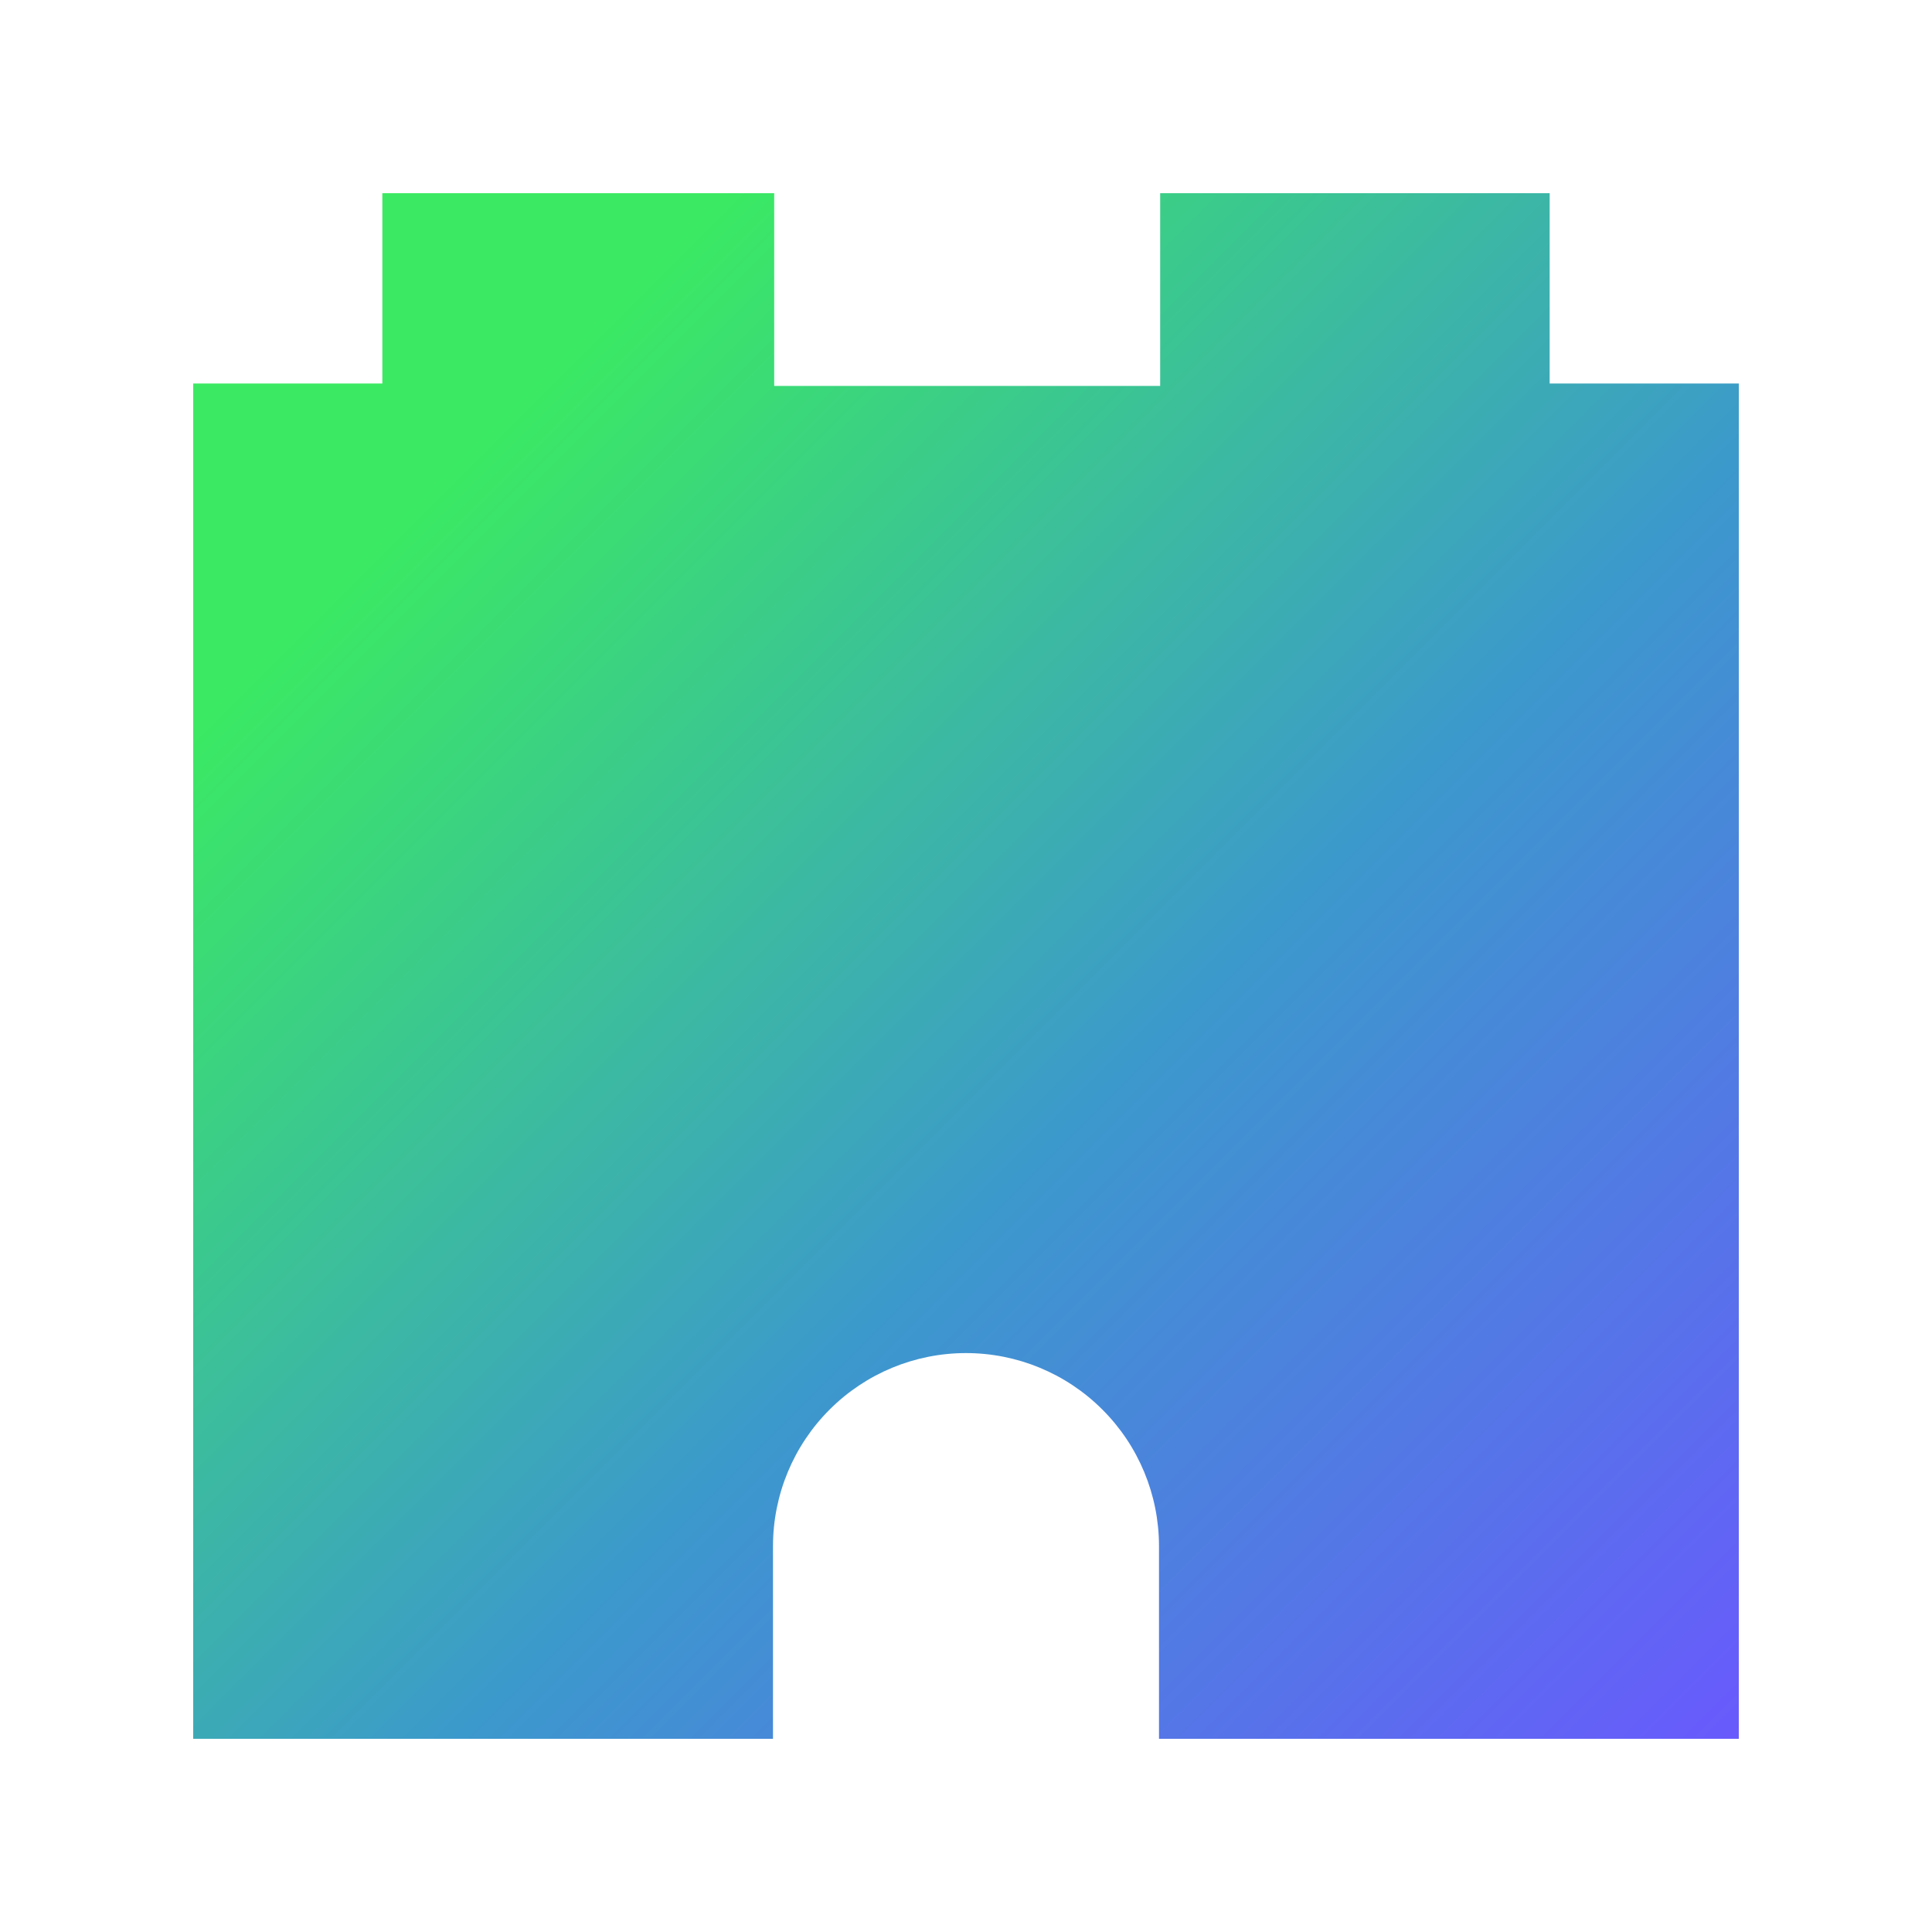
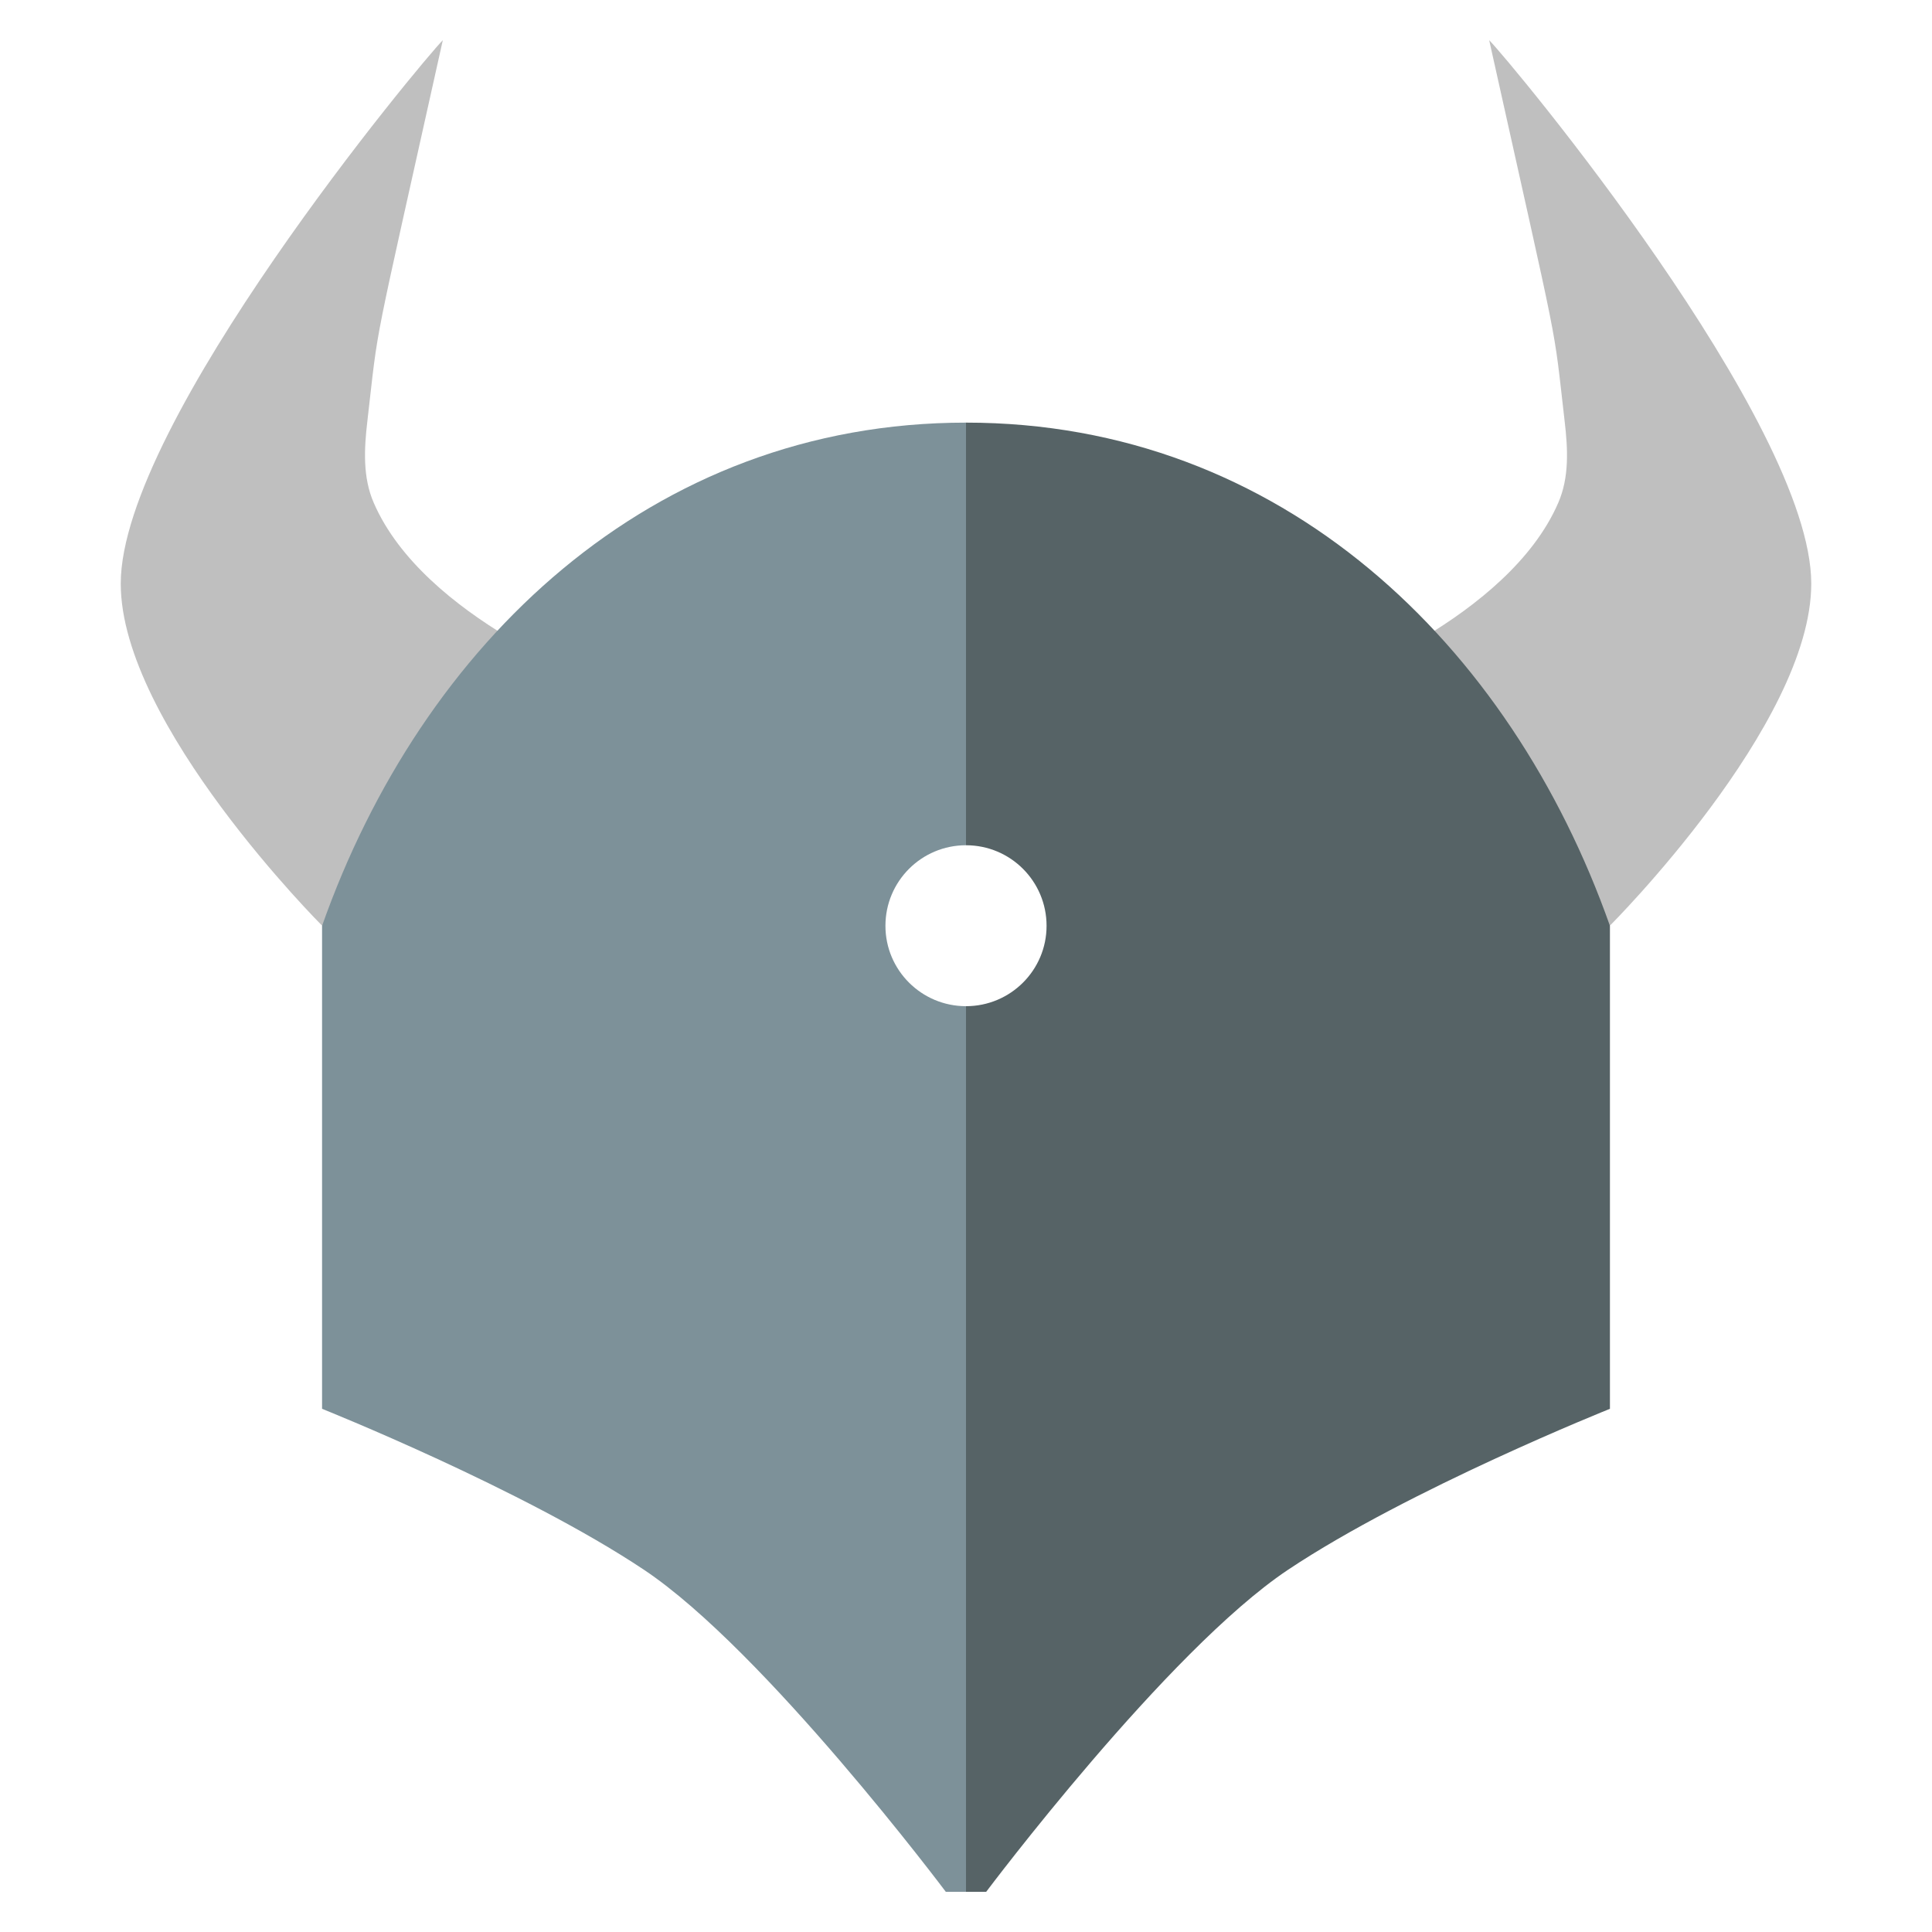
- <svg xmlns="http://www.w3.org/2000/svg" width="40" height="40" viewBox="0 0 40 40" fill="none">
-   <path d="M32.084 7.94V4H24.02V7.99H16.029V4H7.916V7.94H4V36H16.004V32.005C16.006 30.946 16.427 29.931 17.177 29.183C17.926 28.434 18.941 28.014 20 28.014C21.059 28.014 22.074 28.434 22.823 29.183C23.573 29.931 23.994 30.946 23.996 32.005V36H36V7.94H32.084Z" fill="url(#paint0_linear)" />
-   <defs>
-     <linearGradient id="paint0_linear" x1="2.942" y1="4.9" x2="37.777" y2="39.734" gradientUnits="userSpaceOnUse">
-       <stop offset="0.159" stop-color="#3BEA62" />
-       <stop offset="0.54" stop-color="#3C99CC" />
-       <stop offset="0.937" stop-color="#6B57FF" />
-     </linearGradient>
-   </defs>
+ <svg xmlns="http://www.w3.org/2000/svg" width="40pt" height="40pt" viewBox="0 0 40 40" version="1.1">
+   <g id="surface1">
+     <path style=" stroke:none;fill-rule:nonzero;fill:rgb(74.902%,74.902%,74.902%);fill-opacity:1;" d="M 37.5 12.082 C 37.5 8.75 31.25 1.25 30.832 0.832 C 32.332 7.578 32.145 6.57 32.395 8.727 C 32.461 9.293 32.492 9.883 32.262 10.41 C 31.223 12.812 27.5 14.164 27.5 14.164 L 33.332 19.164 C 33.332 19.164 37.5 15 37.5 12.086 Z M 2.5 12.082 C 2.5 8.75 8.75 1.25 9.168 0.832 C 7.668 7.578 7.855 6.57 7.605 8.727 C 7.539 9.293 7.508 9.883 7.738 10.41 C 8.777 12.812 12.5 14.164 12.5 14.164 L 6.668 19.164 C 6.668 19.164 2.5 15 2.5 12.086 Z M 2.5 12.082 " />
+     <path style=" stroke:none;fill-rule:nonzero;fill:rgb(33.725%,38.824%,40%);fill-opacity:1;" d="M 20 8.75 C 26.531 8.75 31.273 13.34 33.332 19.168 L 33.332 29.168 C 33.332 29.168 29.168 30.832 26.668 32.5 C 24.168 34.168 20.418 39.168 20.418 39.168 L 20 39.168 Z M 20 8.75 " />
+     <path style=" stroke:none;fill-rule:nonzero;fill:rgb(49.02%,56.863%,60%);fill-opacity:1;" d="M 20 8.75 C 13.469 8.75 8.727 13.34 6.668 19.168 L 6.668 29.168 C 6.668 29.168 10.832 30.832 13.332 32.5 C 15.832 34.168 19.582 39.168 19.582 39.168 L 20 39.168 Z M 20 8.75 " />
+     <path style=" stroke:none;fill-rule:nonzero;fill:rgb(100%,100%,100%);fill-opacity:1;" d="M 21.668 19.168 C 21.668 20.086 20.922 20.832 20 20.832 C 19.078 20.832 18.332 20.086 18.332 19.168 C 18.332 18.246 19.078 17.5 20 17.5 C 20.922 17.5 21.668 18.246 21.668 19.168 Z M 21.668 19.168 " />
+   </g>
</svg>
